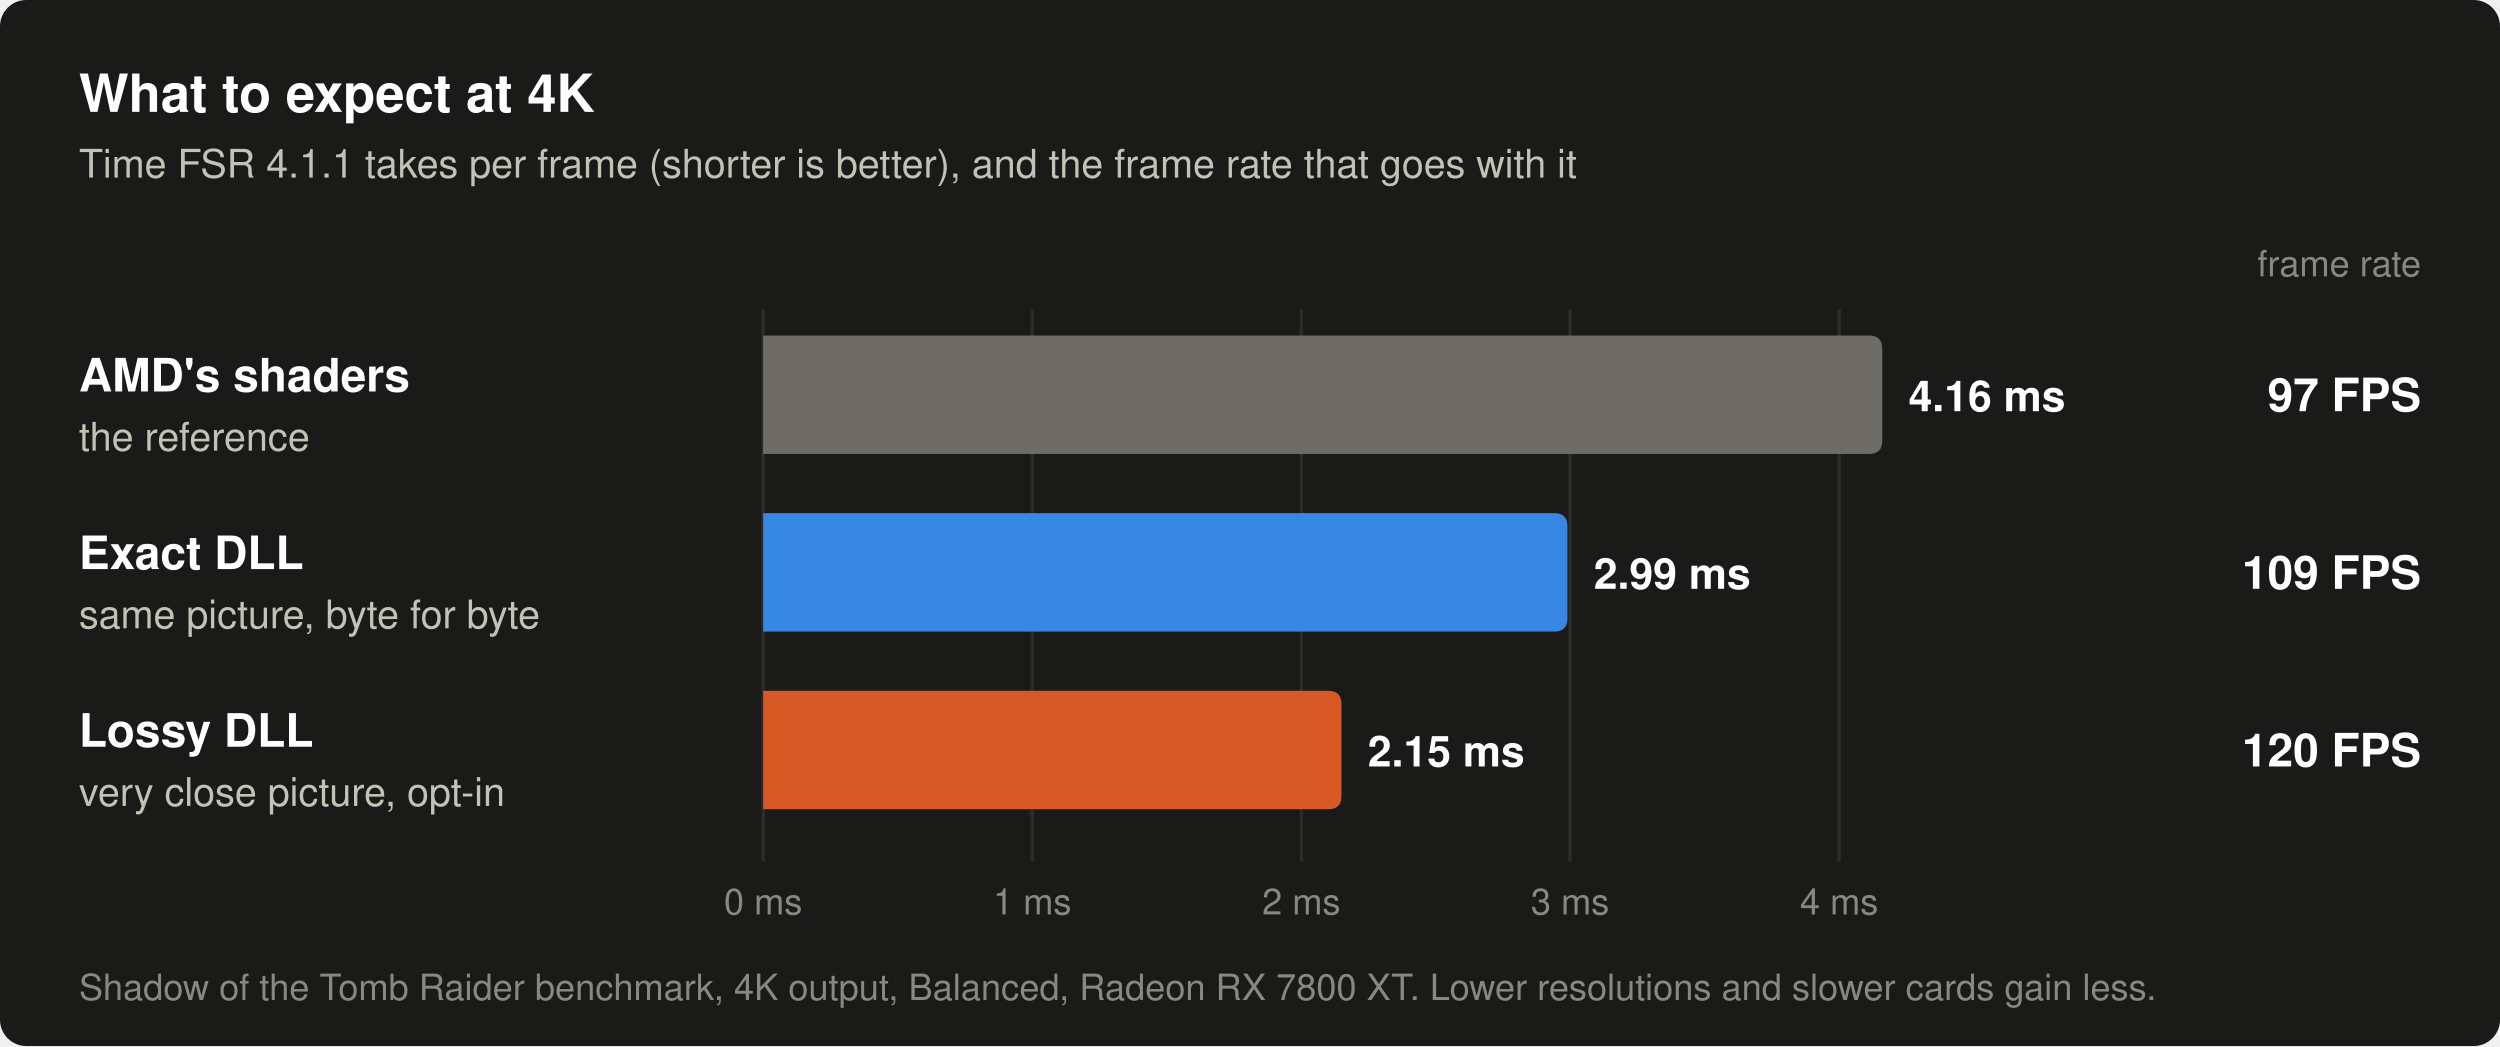
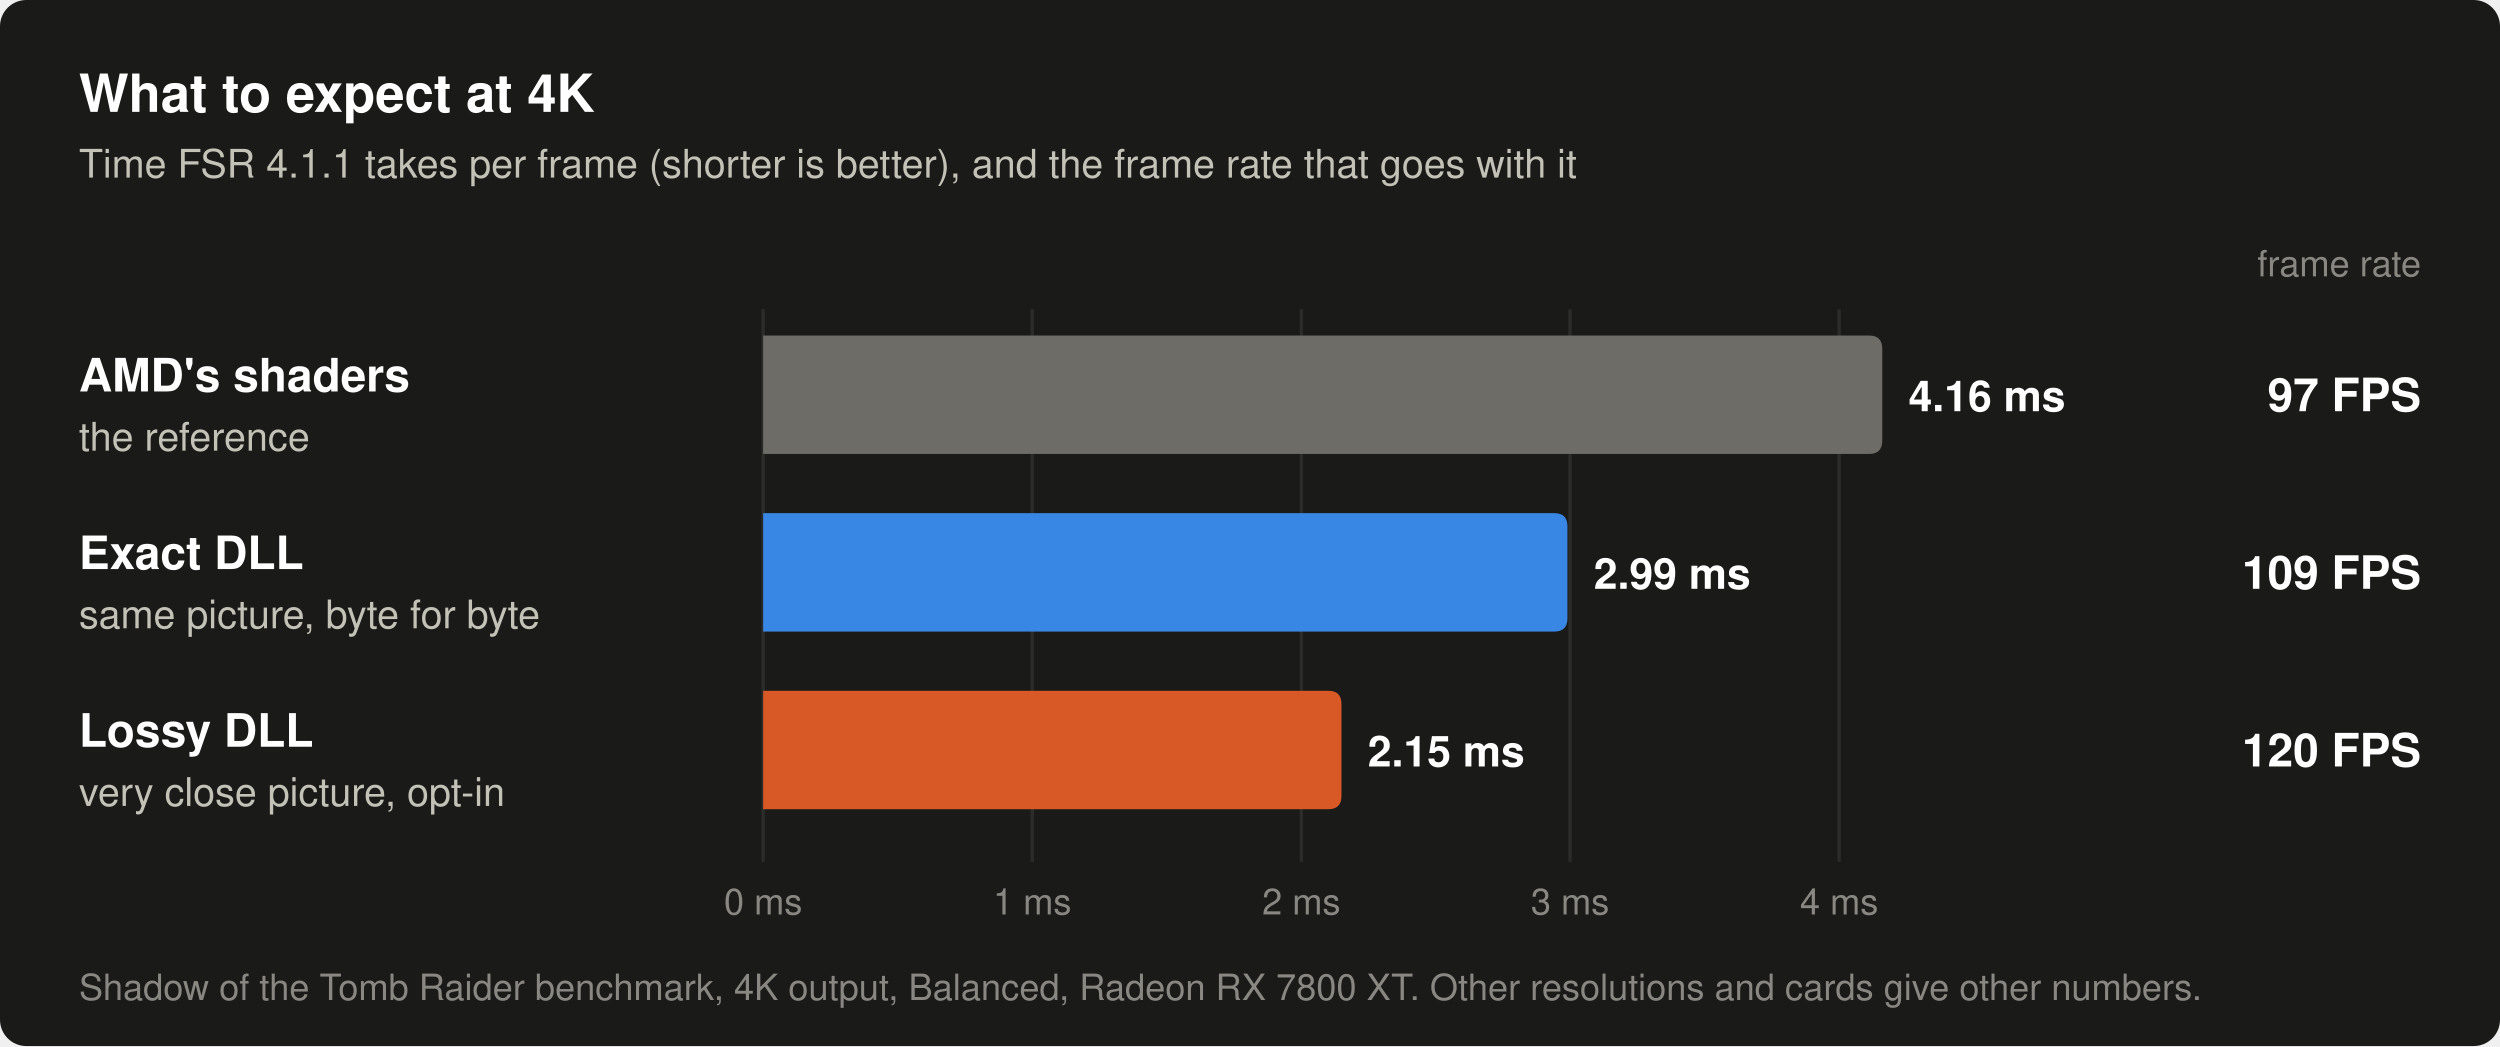
- <svg xmlns="http://www.w3.org/2000/svg" width="760" height="318" viewBox="0 0 760 318" role="img" aria-label="What to expect at 4K on a Radeon RX 7800 XT in Shadow of the Tomb Raider, FSR 4.1.1 Balanced. AMD's shaders: 4.16 milliseconds of upscaling per frame, 97 frames per second, the reference. Exact DLL: 2.99 milliseconds of upscaling per frame, 109 frames per second, same picture, byte for byte. Lossy DLL: 2.15 milliseconds of upscaling per frame, 120 frames per second, very close picture, opt-in. Lower output resolutions gain less.">
+ <svg xmlns="http://www.w3.org/2000/svg" width="760" height="318" viewBox="0 0 760 318" role="img" aria-label="What to expect at 4K on a Radeon RX 7800 XT in Shadow of the Tomb Raider, FSR 4.1.1 Balanced. AMD's shaders: 4.16 milliseconds of upscaling per frame, 97 frames per second, the reference. Exact DLL: 2.99 milliseconds of upscaling per frame, 109 frames per second, same picture, byte for byte. Lossy DLL: 2.15 milliseconds of upscaling per frame, 120 frames per second, very close picture, opt-in. Other resolutions and other cards give other numbers.">
  <rect width="760" height="318" rx="8" fill="#1a1a19" />
  <text x="24.0" y="34.0" font-family="-apple-system, 'Segoe UI', Helvetica, Arial, sans-serif" font-size="16" font-weight="600" text-anchor="start" fill="#ffffff">What to expect at 4K</text>
  <text x="24.0" y="54.0" font-family="-apple-system, 'Segoe UI', Helvetica, Arial, sans-serif" font-size="12" text-anchor="start" fill="#c3c2b7">Time FSR 4.1.1 takes per frame (shorter is better), and the frame rate that goes with it</text>
  <text x="736.0" y="84.0" font-family="-apple-system, 'Segoe UI', Helvetica, Arial, sans-serif" font-size="11" text-anchor="end" fill="#898781">frame rate</text>
  <line x1="232.0" y1="94" x2="232.0" y2="262" stroke="#2c2c2a" stroke-width="1" />
  <text x="232.0" y="278.0" font-family="-apple-system, 'Segoe UI', Helvetica, Arial, sans-serif" font-size="11" text-anchor="middle" fill="#898781">0 ms</text>
  <line x1="313.8" y1="94" x2="313.8" y2="262" stroke="#2c2c2a" stroke-width="1" />
  <text x="313.8" y="278.0" font-family="-apple-system, 'Segoe UI', Helvetica, Arial, sans-serif" font-size="11" text-anchor="middle" fill="#898781">1 ms</text>
  <line x1="395.6" y1="94" x2="395.6" y2="262" stroke="#2c2c2a" stroke-width="1" />
  <text x="395.6" y="278.0" font-family="-apple-system, 'Segoe UI', Helvetica, Arial, sans-serif" font-size="11" text-anchor="middle" fill="#898781">2 ms</text>
  <line x1="477.3" y1="94" x2="477.3" y2="262" stroke="#2c2c2a" stroke-width="1" />
  <text x="477.3" y="278.0" font-family="-apple-system, 'Segoe UI', Helvetica, Arial, sans-serif" font-size="11" text-anchor="middle" fill="#898781">3 ms</text>
  <line x1="559.1" y1="94" x2="559.1" y2="262" stroke="#2c2c2a" stroke-width="1" />
  <text x="559.1" y="278.0" font-family="-apple-system, 'Segoe UI', Helvetica, Arial, sans-serif" font-size="11" text-anchor="middle" fill="#898781">4 ms</text>
  <text x="24.0" y="119.0" font-family="-apple-system, 'Segoe UI', Helvetica, Arial, sans-serif" font-size="14" font-weight="600" text-anchor="start" fill="#ffffff">AMD's shaders</text>
  <text x="24.0" y="137.0" font-family="-apple-system, 'Segoe UI', Helvetica, Arial, sans-serif" font-size="12" text-anchor="start" fill="#c3c2b7">the reference</text>
  <path d="M232,102 H568.2 Q572.2,102 572.2,106 V134 Q572.2,138 568.2,138 H232 Z" fill="#6d6c66" />
  <text x="580.2" y="125.0" font-family="-apple-system, 'Segoe UI', Helvetica, Arial, sans-serif" font-size="13" font-weight="600" text-anchor="start" fill="#ffffff">4.16 ms</text>
  <text x="736.0" y="125.0" font-family="-apple-system, 'Segoe UI', Helvetica, Arial, sans-serif" font-size="14" font-weight="600" text-anchor="end" fill="#ffffff">97 FPS</text>
  <text x="24.0" y="173.0" font-family="-apple-system, 'Segoe UI', Helvetica, Arial, sans-serif" font-size="14" font-weight="600" text-anchor="start" fill="#ffffff">Exact DLL</text>
  <text x="24.0" y="191.0" font-family="-apple-system, 'Segoe UI', Helvetica, Arial, sans-serif" font-size="12" text-anchor="start" fill="#c3c2b7">same picture, byte for byte</text>
  <path d="M232,156 H472.5 Q476.5,156 476.5,160 V188 Q476.5,192 472.5,192 H232 Z" fill="#3987e5" />
  <text x="484.5" y="179.0" font-family="-apple-system, 'Segoe UI', Helvetica, Arial, sans-serif" font-size="13" font-weight="600" text-anchor="start" fill="#ffffff">2.99 ms</text>
  <text x="736.0" y="179.0" font-family="-apple-system, 'Segoe UI', Helvetica, Arial, sans-serif" font-size="14" font-weight="600" text-anchor="end" fill="#ffffff">109 FPS</text>
  <text x="24.0" y="227.0" font-family="-apple-system, 'Segoe UI', Helvetica, Arial, sans-serif" font-size="14" font-weight="600" text-anchor="start" fill="#ffffff">Lossy DLL</text>
  <text x="24.0" y="245.0" font-family="-apple-system, 'Segoe UI', Helvetica, Arial, sans-serif" font-size="12" text-anchor="start" fill="#c3c2b7">very close picture, opt-in</text>
  <path d="M232,210 H403.8 Q407.8,210 407.8,214 V242 Q407.8,246 403.8,246 H232 Z" fill="#d95926" />
  <text x="415.8" y="233.0" font-family="-apple-system, 'Segoe UI', Helvetica, Arial, sans-serif" font-size="13" font-weight="600" text-anchor="start" fill="#ffffff">2.15 ms</text>
  <text x="736.0" y="233.0" font-family="-apple-system, 'Segoe UI', Helvetica, Arial, sans-serif" font-size="14" font-weight="600" text-anchor="end" fill="#ffffff">120 FPS</text>
-   <text x="24.0" y="304.0" font-family="-apple-system, 'Segoe UI', Helvetica, Arial, sans-serif" font-size="11" text-anchor="start" fill="#898781">Shadow of the Tomb Raider benchmark, 4K output, Balanced, Radeon RX 7800 XT. Lower resolutions and slower cards gain less.</text>
+   <text x="24.0" y="304.0" font-family="-apple-system, 'Segoe UI', Helvetica, Arial, sans-serif" font-size="11" text-anchor="start" fill="#898781">Shadow of the Tomb Raider benchmark, 4K output, Balanced, Radeon RX 7800 XT. Other resolutions and cards give other numbers.</text>
</svg>
